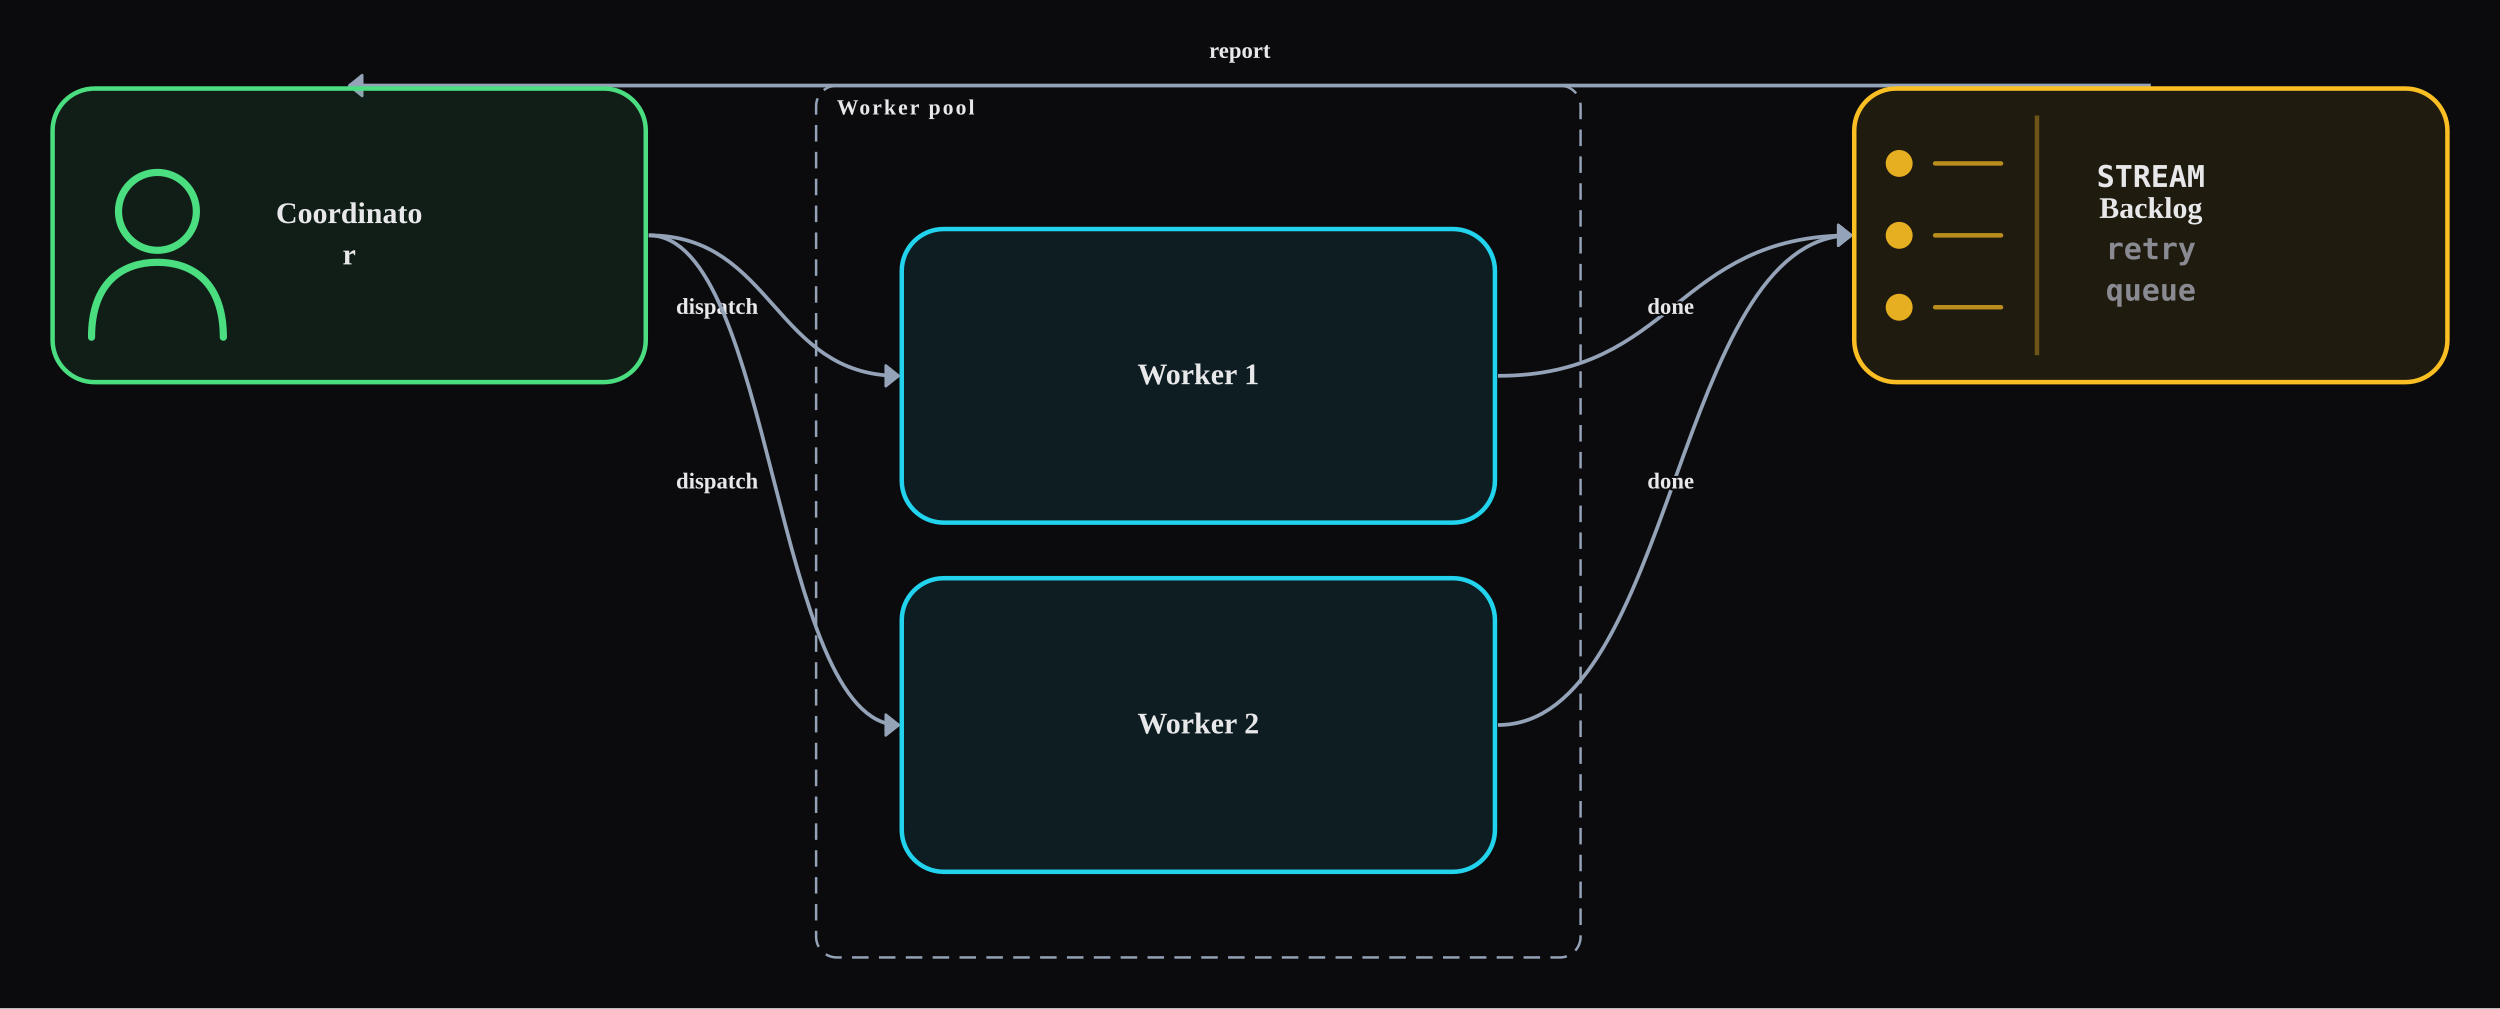
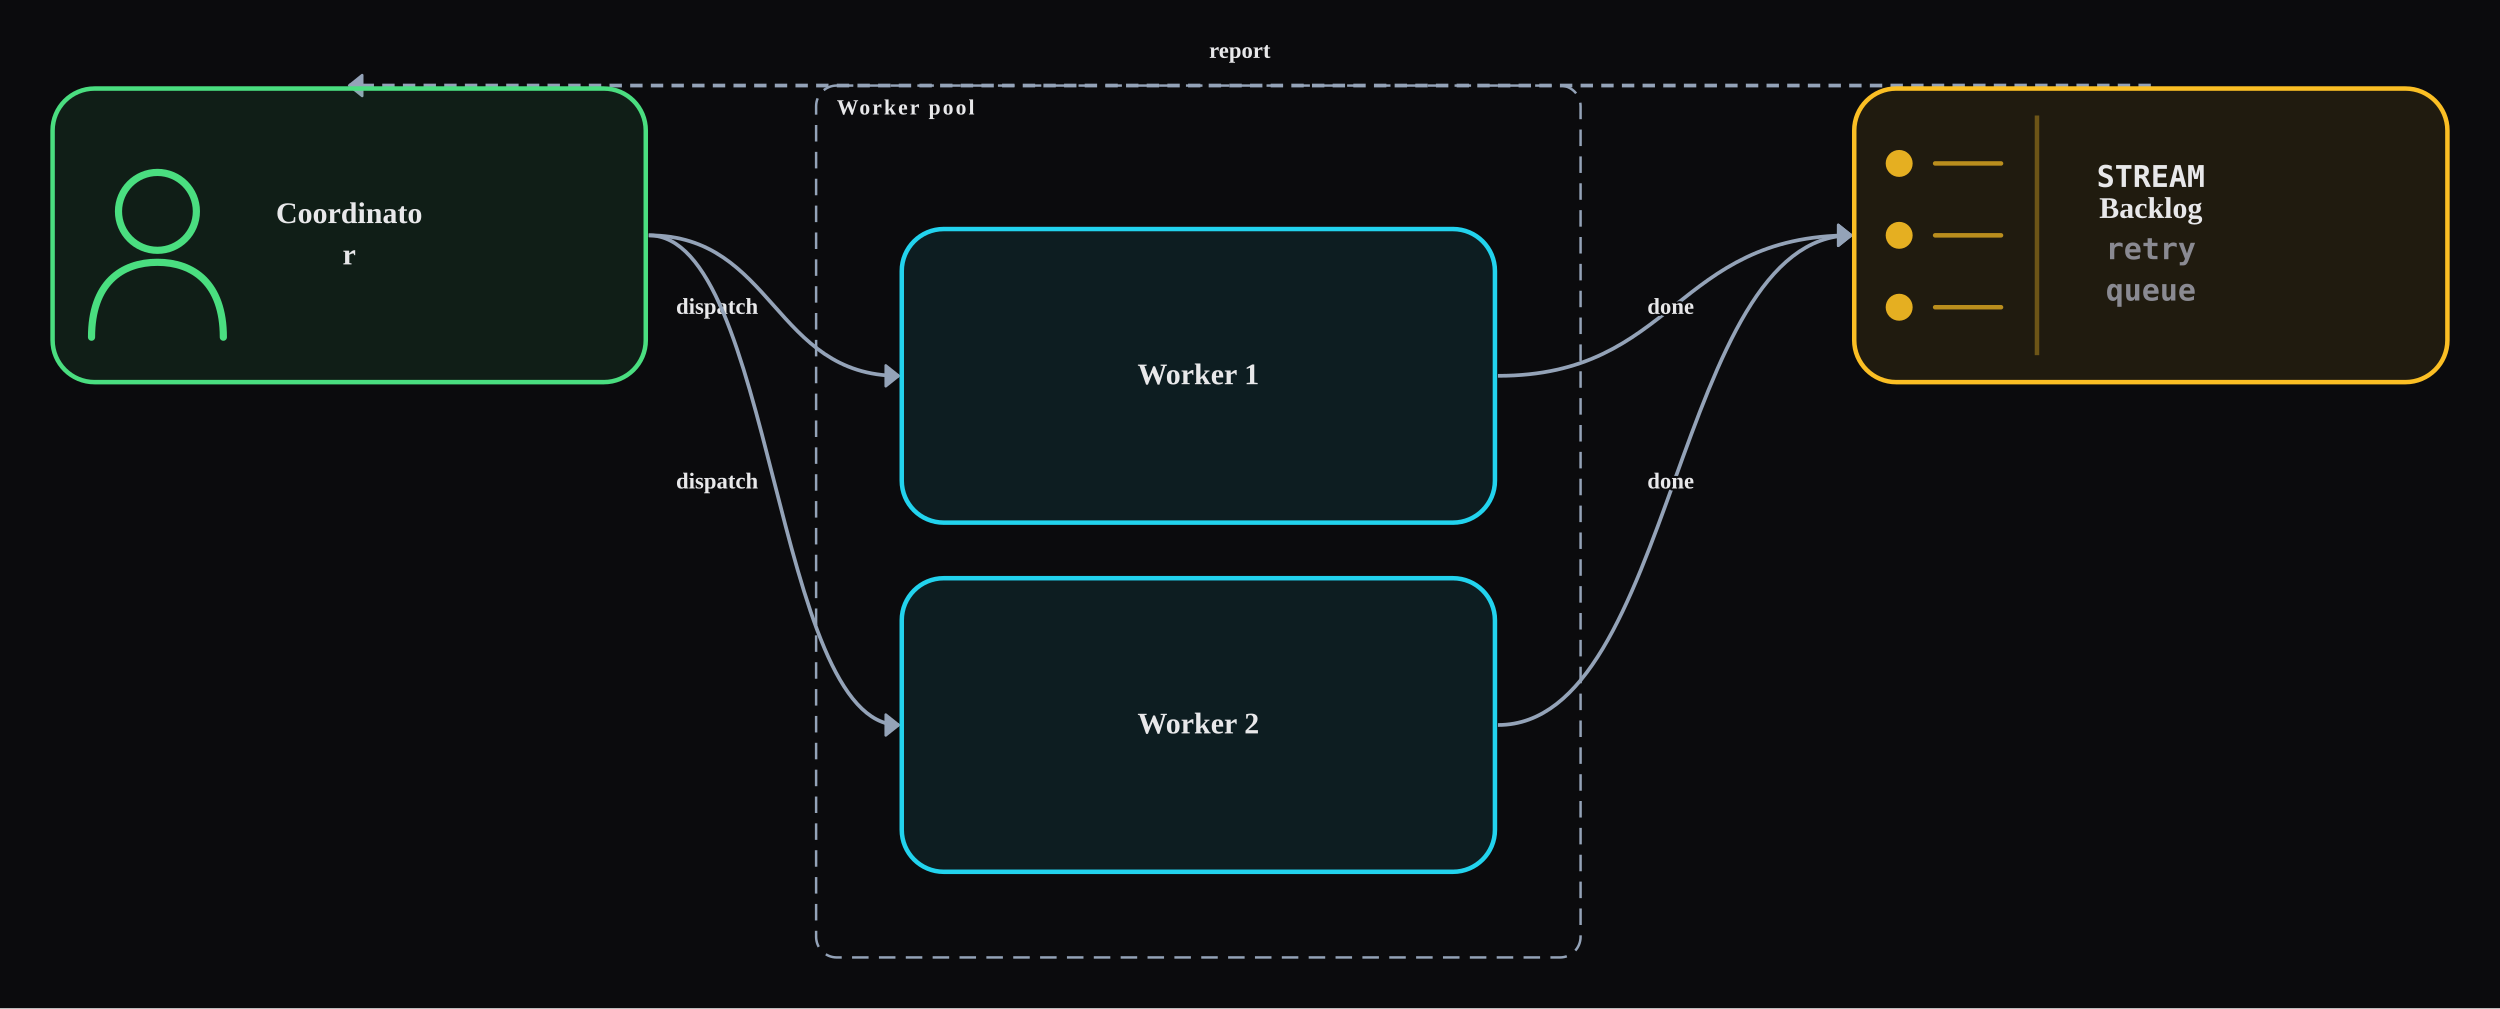
<svg xmlns="http://www.w3.org/2000/svg" width="1210" height="488" viewBox="0 0 1210 488" data-theme="dark">
  <rect width="1210" height="488" fill="#0b0b0d" />
  <style>
  :root, svg {
    --bg:#0b0b0d;
    --surface:#131316;
    --elevated:#1a1b1f;
    --border:#26272c;
    --border-strong:#33343a;
    --fg:#e8e8ea;
    --dim:#8a8a92;
    --dim2:#63636b;
    --acc:#f54e00;
    --acc-soft:rgba(245, 78, 0, 0.14);
    --sel:#3b82f6;
    --sel-soft:rgba(59, 130, 246, 0.14);
    --green:#4ade80;
    --red:#f87171;
    --danger:#ef4444;
    --card:#1a1b1f;
    --c-accent:#f54e00;
    --c-green:#4ade80;
    --c-cyan:#22d3ee;
    --c-violet:#a78bfa;
    --c-amber:#fbbf24;
    --c-slate:#94a3b8;
    --c-red:#ff6b6b;
    --c-blue:#7aa2ff;
    --c-pink:#f783ac;
    --c-black:#000000;
    --c-white:#ffffff;
  }
</style>
  <defs>
    <marker id="ar-mk-ba568u" markerWidth="14" markerHeight="14" viewBox="-10 -10 20 20" markerUnits="strokeWidth" refX="0" refY="0" orient="auto-start-reverse">
      <polyline points="-5,-4 0,0 -5,4 -5,-4" fill="#94a3b8" stroke="#94a3b8" stroke-width="1" stroke-linecap="round" stroke-linejoin="round" />
    </marker>
  </defs>
  <g data-ar-node="team" transform="translate(395,41.4025)">
    <rect x="0" y="0" width="370" height="422" rx="10" fill="none" stroke="#94a3b8" stroke-width="1.2" stroke-dasharray="8 5" />
    <text x="10" y="14" font-size="10.5" font-weight="550" fill="#e8e8ea" letter-spacing="1">Worker pool</text>
  </g>
  <g transform="translate(24,41.4025)">
    <path d="M290,72.5 C350.5,72.5 350.5,140.5 411,140.5" fill="none" stroke="#94a3b8" stroke-width="1.8" marker-end="url(#ar-mk-ba568u)" />
    <text x="303.2" y="110.5" font-size="11" font-weight="600" fill="#e8e8ea" stroke="#0b0b0d" stroke-width="2" stroke-linejoin="round" paint-order="stroke">dispatch</text>
    <path d="M290,72.5 C350.5,72.5 350.5,309.5 411,309.5" fill="none" stroke="#94a3b8" stroke-width="1.8" marker-end="url(#ar-mk-ba568u)" />
    <text x="303.2" y="195" font-size="11" font-weight="600" fill="#e8e8ea" stroke="#0b0b0d" stroke-width="2" stroke-linejoin="round" paint-order="stroke">dispatch</text>
    <path d="M701,140.5 C786.5,140.5 786.5,72.5 872,72.5" fill="none" stroke="#94a3b8" stroke-width="1.8" marker-end="url(#ar-mk-ba568u)" />
    <text x="773.3" y="110.5" font-size="11" font-weight="600" fill="#e8e8ea" stroke="#0b0b0d" stroke-width="2" stroke-linejoin="round" paint-order="stroke">done</text>
    <path d="M701,309.5 C786.5,309.5 786.5,72.5 872,72.5" fill="none" stroke="#94a3b8" stroke-width="1.8" marker-end="url(#ar-mk-ba568u)" />
    <text x="773.3" y="195" font-size="11" font-weight="600" fill="#e8e8ea" stroke="#0b0b0d" stroke-width="2" stroke-linejoin="round" paint-order="stroke">done</text>
-     <path d="M1017,0 C1017,0 145,0 145,0" fill="none" stroke="#94a3b8" stroke-width="1.8" marker-end="url(#ar-mk-ba568u)" />
+     <path d="M1017,0 C1017,0 145,0 145,0" fill="none" stroke="#94a3b8" stroke-width="1.8" stroke-dasharray="6 4" marker-end="url(#ar-mk-ba568u)" />
    <text x="561.2" y="-13.402" font-size="11" font-weight="600" fill="#e8e8ea" stroke="#0b0b0d" stroke-width="2" stroke-linejoin="round" paint-order="stroke">report</text>
  </g>
  <g data-ar-node="coord" transform="translate(24,41.4025)">
    <svg x="0" y="0" width="290" height="145" viewBox="0 0 200 100" preserveAspectRatio="none">
      <rect x="1" y="1" width="198" height="98" rx="14" fill="#4ade80" fill-opacity="0.09" stroke="#4ade80" stroke-width="1.5" stroke-linejoin="round" />
      <circle cx="36" cy="42" r="13" fill="none" stroke="#4ade80" stroke-width="2.4" />
      <path d="M14 84 C 14 66 24 59 36 59 C 48 59 58 66 58 84" fill="none" stroke="#4ade80" stroke-width="2.4" stroke-linecap="round" />
    </svg>
    <text x="145" y="66.56" font-size="14.5" font-weight="650" fill="#e8e8ea" text-anchor="middle">Coordinato</text>
    <text x="145" y="86.56" font-size="14.5" font-weight="650" fill="#e8e8ea" text-anchor="middle">r</text>
  </g>
  <g data-ar-node="w3" transform="translate(896,41.4025)">
    <svg x="0" y="0" width="290" height="145" viewBox="0 0 200 100" preserveAspectRatio="none">
      <rect x="1" y="1" width="198" height="98" rx="14" fill="#fbbf24" fill-opacity="0.09" stroke="#fbbf24" stroke-width="1.5" stroke-linejoin="round" />
      <path d="M62 10 V90" fill="none" stroke="#fbbf24" stroke-width="1.5" opacity="0.35" />
      <path d="M28 26 H50" fill="none" stroke="#fbbf24" stroke-width="1.5" stroke-linecap="round" opacity="0.7" />
      <path d="M28 50 H50" fill="none" stroke="#fbbf24" stroke-width="1.5" stroke-linecap="round" opacity="0.7" />
      <path d="M28 74 H50" fill="none" stroke="#fbbf24" stroke-width="1.5" stroke-linecap="round" opacity="0.7" />
      <circle cx="16" cy="26" r="4.5" fill="#fbbf24" opacity="0.9" />
      <circle cx="16" cy="50" r="4.5" fill="#fbbf24" opacity="0.9" />
      <circle cx="16" cy="74" r="4.5" fill="#fbbf24" opacity="0.9" />
    </svg>
    <text x="145" y="49.06" font-size="14.5" font-weight="650" fill="#e8e8ea" font-family="'JetBrains Mono', ui-monospace, SFMono-Regular, Menlo, Consolas, monospace" text-anchor="middle" letter-spacing="0">STREAM</text>
    <text x="145" y="64.06" font-size="14.5" font-weight="650" fill="#e8e8ea" text-anchor="middle">Backlog</text>
    <text x="145" y="84.06" font-size="14.5" font-weight="650" fill="#8a8a92" font-family="'JetBrains Mono', ui-monospace, SFMono-Regular, Menlo, Consolas, monospace" text-anchor="middle">retry</text>
    <text x="145" y="104.06" font-size="14.5" font-weight="650" fill="#8a8a92" font-family="'JetBrains Mono', ui-monospace, SFMono-Regular, Menlo, Consolas, monospace" text-anchor="middle">queue</text>
  </g>
  <g data-ar-node="w1" transform="translate(435,109.4025)">
    <svg x="0" y="0" width="290" height="145" viewBox="0 0 200 100" preserveAspectRatio="none">
      <rect x="1" y="1" width="198" height="98" rx="14" fill="#22d3ee" fill-opacity="0.09" stroke="#22d3ee" stroke-width="1.5" stroke-linejoin="round" />
    </svg>
    <text x="145" y="76.56" font-size="14.5" font-weight="650" fill="#e8e8ea" text-anchor="middle">Worker 1</text>
  </g>
  <g data-ar-node="w2" transform="translate(435,278.4025)">
    <svg x="0" y="0" width="290" height="145" viewBox="0 0 200 100" preserveAspectRatio="none">
      <rect x="1" y="1" width="198" height="98" rx="14" fill="#22d3ee" fill-opacity="0.09" stroke="#22d3ee" stroke-width="1.5" stroke-linejoin="round" />
    </svg>
    <text x="145" y="76.56" font-size="14.5" font-weight="650" fill="#e8e8ea" text-anchor="middle">Worker 2</text>
  </g>
</svg>
